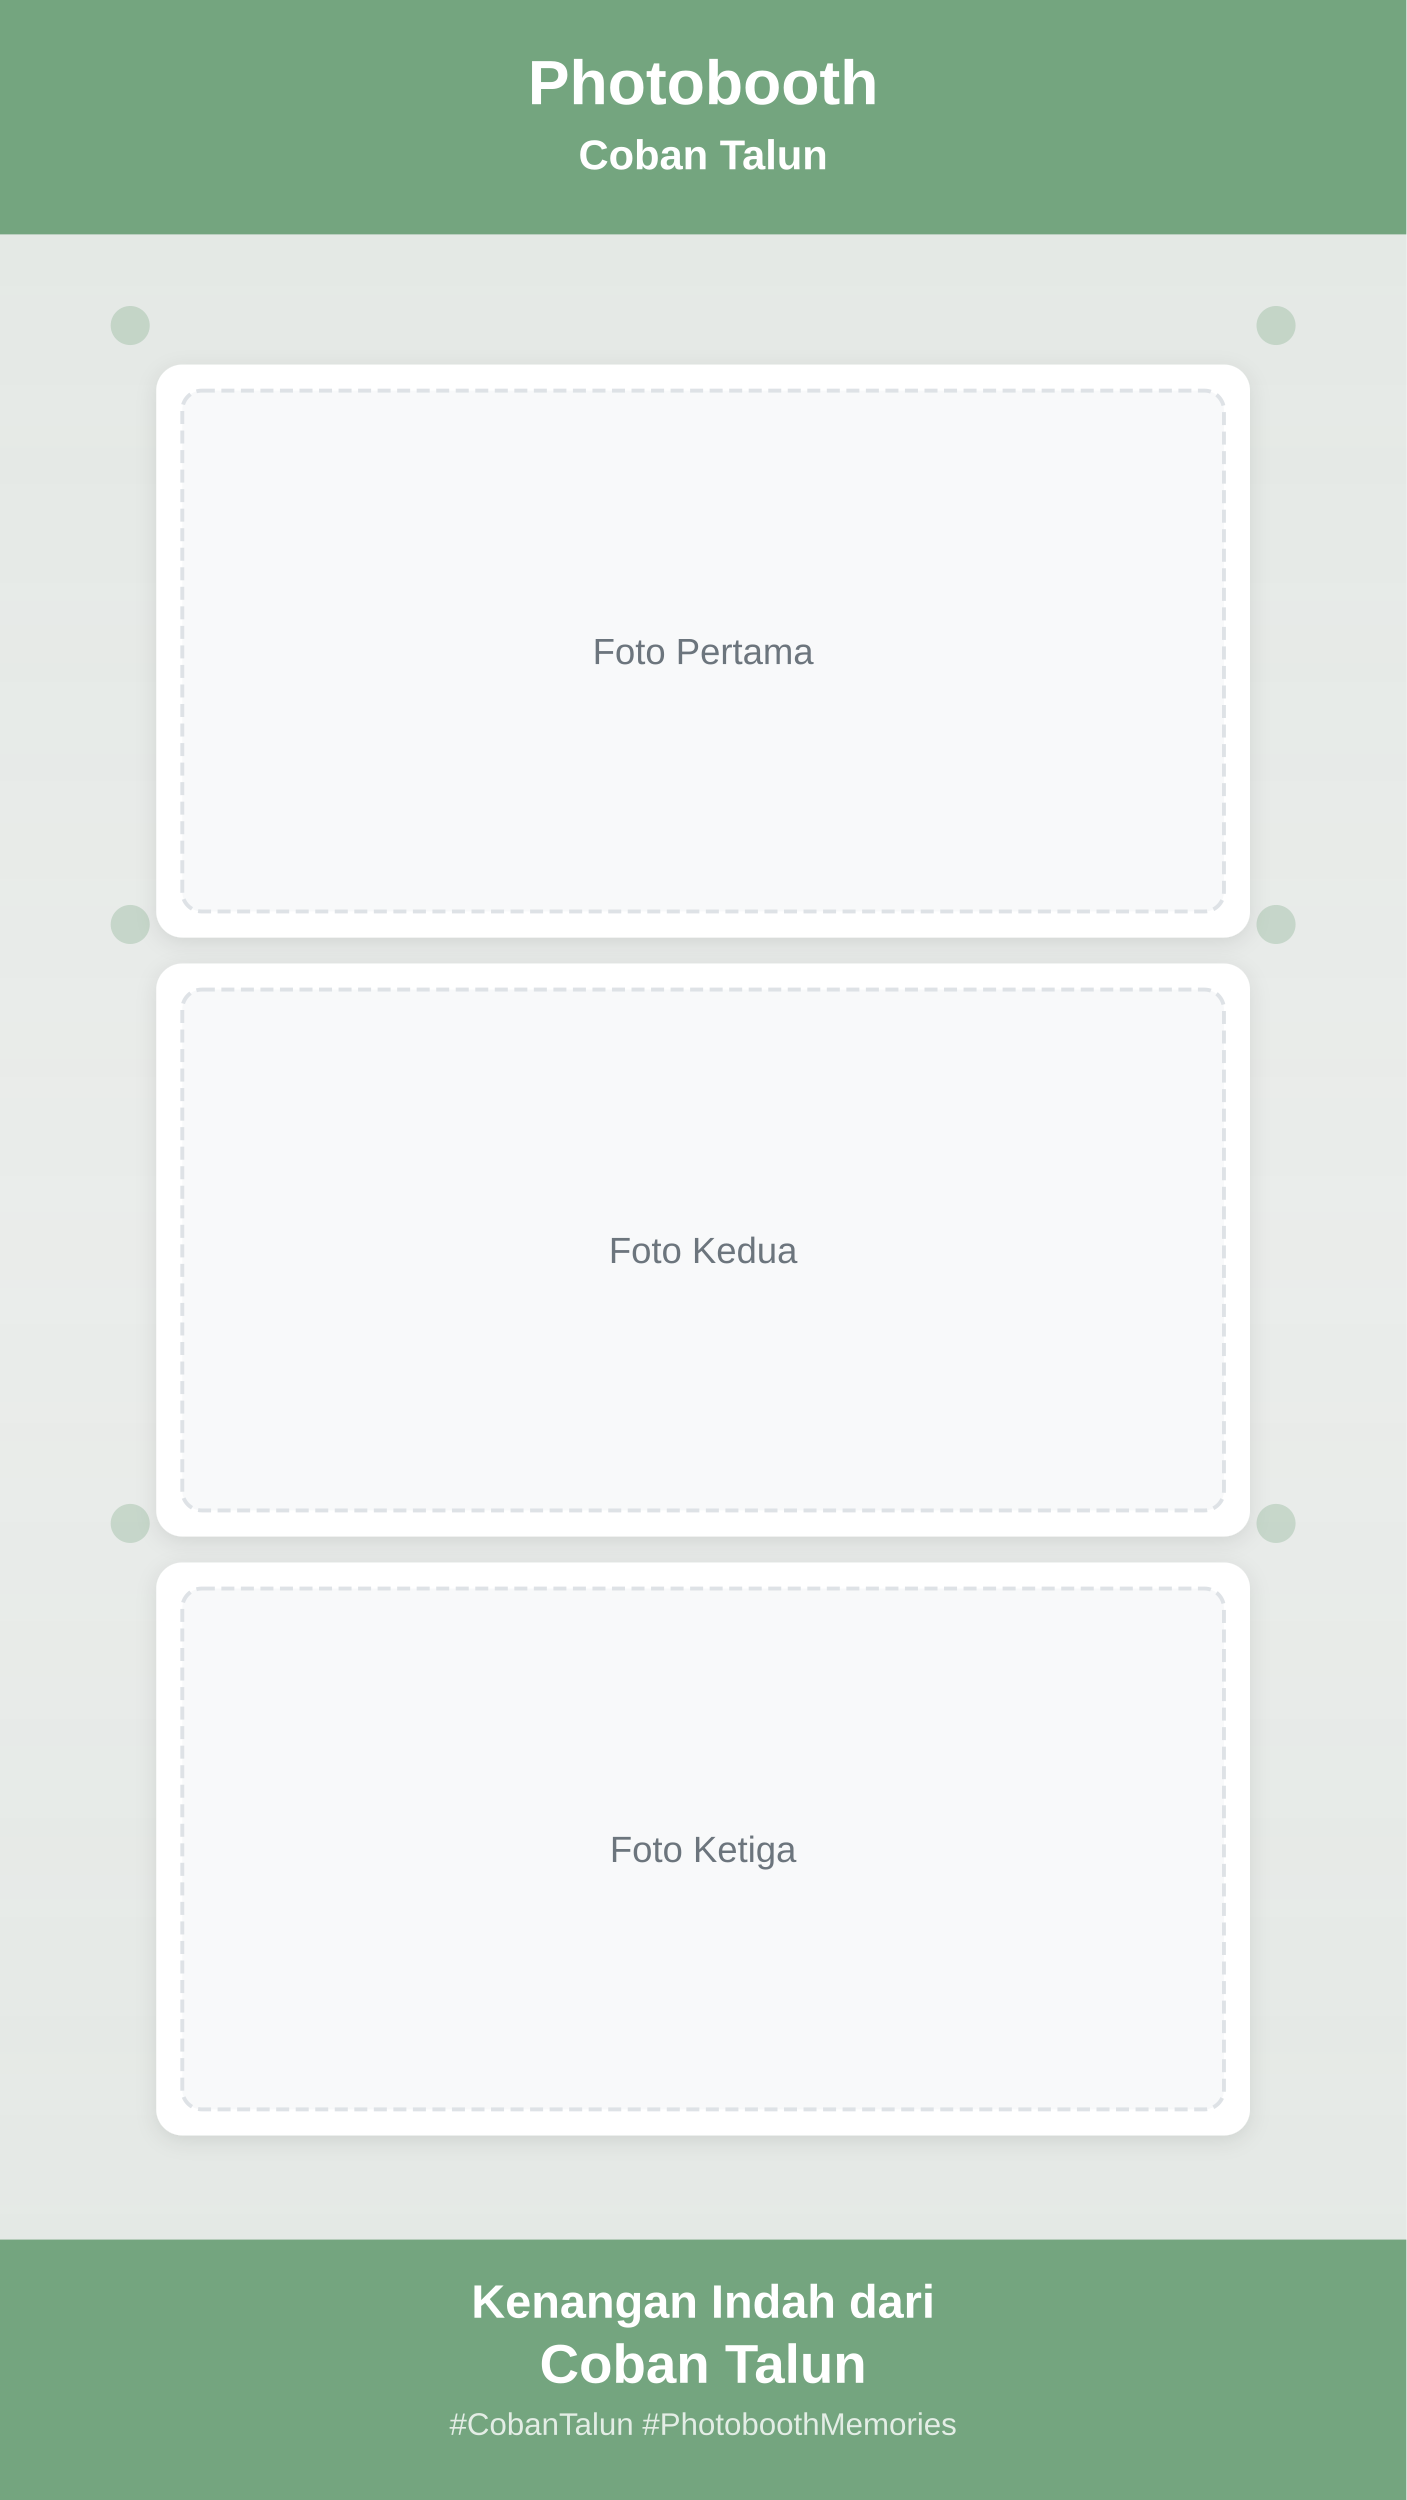
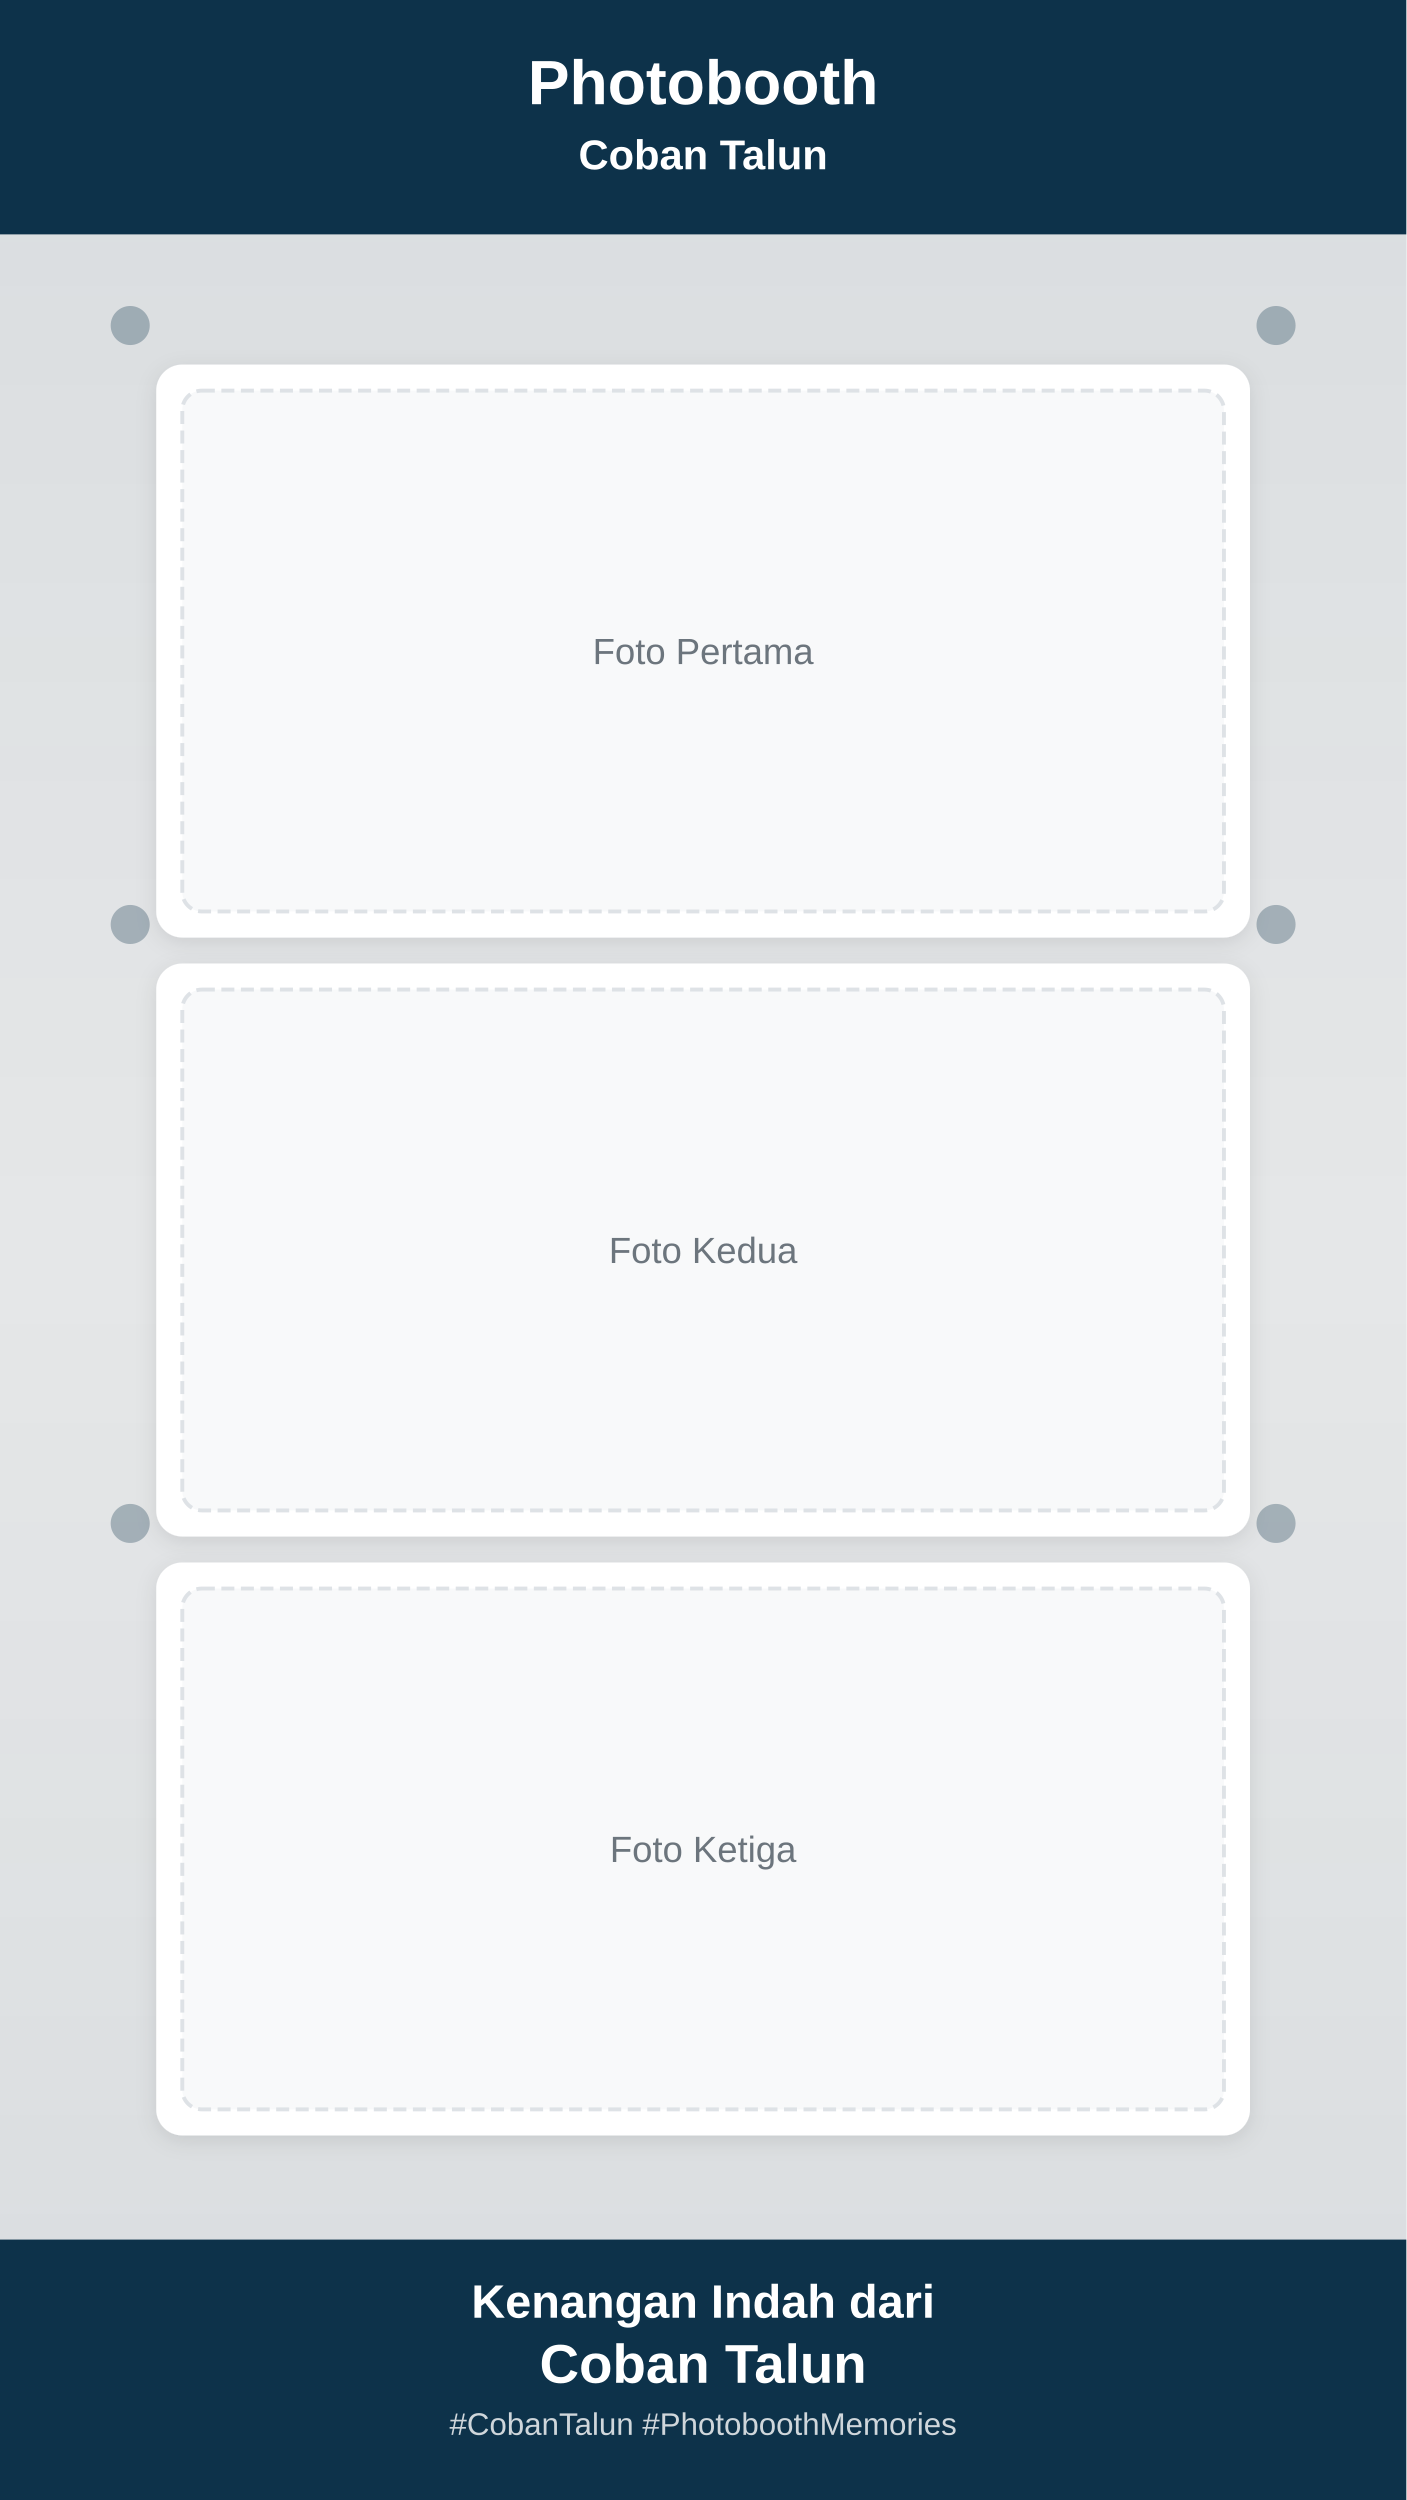
<svg xmlns="http://www.w3.org/2000/svg" width="1080" height="1920">
  <defs>
    <linearGradient id="bgGradient" x1="0%" y1="0%" x2="0%" y2="100%">
-       <stop offset="0%" style="stop-color:#74A57F;stop-opacity:0.1" />
-       <stop offset="50%" style="stop-color:#74A57F;stop-opacity:0.05" />
-       <stop offset="100%" style="stop-color:#74A57F;stop-opacity:0.1" />
+       <stop offset="0%" style="stop-color:#0D324A;stop-opacity:0.1" />
+       <stop offset="50%" style="stop-color:#0D324A;stop-opacity:0.05" />
+       <stop offset="100%" style="stop-color:#0D324A;stop-opacity:0.1" />
    </linearGradient>
    <filter id="shadow" x="-20%" y="-20%" width="140%" height="140%">
      <feDropShadow dx="0" dy="4" stdDeviation="8" flood-color="#000000" flood-opacity="0.1" />
    </filter>
  </defs>
  <rect width="1080" height="1920" fill="url(#bgGradient)" />
-   <rect x="0" y="0" width="1080" height="180" fill="#74A57F" />
+   <rect x="0" y="0" width="1080" height="180" fill="#0D324A" />
  <text x="540" y="80" text-anchor="middle" font-family="Arial, sans-serif" font-size="48" font-weight="bold" fill="white">
    Photobooth
  </text>
  <text x="540" y="130" text-anchor="middle" font-family="Arial, sans-serif" font-size="32" font-weight="600" fill="white">
    Coban Talun
  </text>
  <rect x="120" y="280" width="840" height="440" rx="20" fill="white" filter="url(#shadow)" />
  <rect x="140" y="300" width="800" height="400" rx="15" fill="#f8f9fa" stroke="#dee2e6" stroke-width="3" stroke-dasharray="10,5" />
  <text x="540" y="510" text-anchor="middle" font-family="Arial, sans-serif" font-size="28" fill="#6c757d" font-weight="500">Foto Pertama</text>
  <rect x="120" y="740" width="840" height="440" rx="20" fill="white" filter="url(#shadow)" />
  <rect x="140" y="760" width="800" height="400" rx="15" fill="#f8f9fa" stroke="#dee2e6" stroke-width="3" stroke-dasharray="10,5" />
  <text x="540" y="970" text-anchor="middle" font-family="Arial, sans-serif" font-size="28" fill="#6c757d" font-weight="500">Foto Kedua</text>
  <rect x="120" y="1200" width="840" height="440" rx="20" fill="white" filter="url(#shadow)" />
  <rect x="140" y="1220" width="800" height="400" rx="15" fill="#f8f9fa" stroke="#dee2e6" stroke-width="3" stroke-dasharray="10,5" />
  <text x="540" y="1430" text-anchor="middle" font-family="Arial, sans-serif" font-size="28" fill="#6c757d" font-weight="500">Foto Ketiga</text>
-   <circle cx="100" cy="250" r="15" fill="#74A57F" opacity="0.3" />
-   <circle cx="980" cy="250" r="15" fill="#74A57F" opacity="0.3" />
-   <circle cx="100" cy="710" r="15" fill="#74A57F" opacity="0.3" />
-   <circle cx="980" cy="710" r="15" fill="#74A57F" opacity="0.3" />
-   <circle cx="100" cy="1170" r="15" fill="#74A57F" opacity="0.3" />
-   <circle cx="980" cy="1170" r="15" fill="#74A57F" opacity="0.3" />
-   <rect x="0" y="1720" width="1080" height="200" fill="#74A57F" />
+   <circle cx="100" cy="250" r="15" fill="#0D324A" opacity="0.3" />
+   <circle cx="980" cy="250" r="15" fill="#0D324A" opacity="0.3" />
+   <circle cx="100" cy="710" r="15" fill="#0D324A" opacity="0.3" />
+   <circle cx="980" cy="710" r="15" fill="#0D324A" opacity="0.3" />
+   <circle cx="100" cy="1170" r="15" fill="#0D324A" opacity="0.3" />
+   <circle cx="980" cy="1170" r="15" fill="#0D324A" opacity="0.3" />
+   <rect x="0" y="1720" width="1080" height="200" fill="#0D324A" />
  <text x="540" y="1780" text-anchor="middle" font-family="Arial, sans-serif" font-size="36" fill="white" font-weight="600">
    Kenangan Indah dari
  </text>
  <text x="540" y="1830" text-anchor="middle" font-family="Arial, sans-serif" font-size="42" fill="white" font-weight="bold">
    Coban Talun
  </text>
  <text x="540" y="1870" text-anchor="middle" font-family="Arial, sans-serif" font-size="24" fill="white" opacity="0.8">
    #CobanTalun #PhotoboothMemories
  </text>
</svg>
